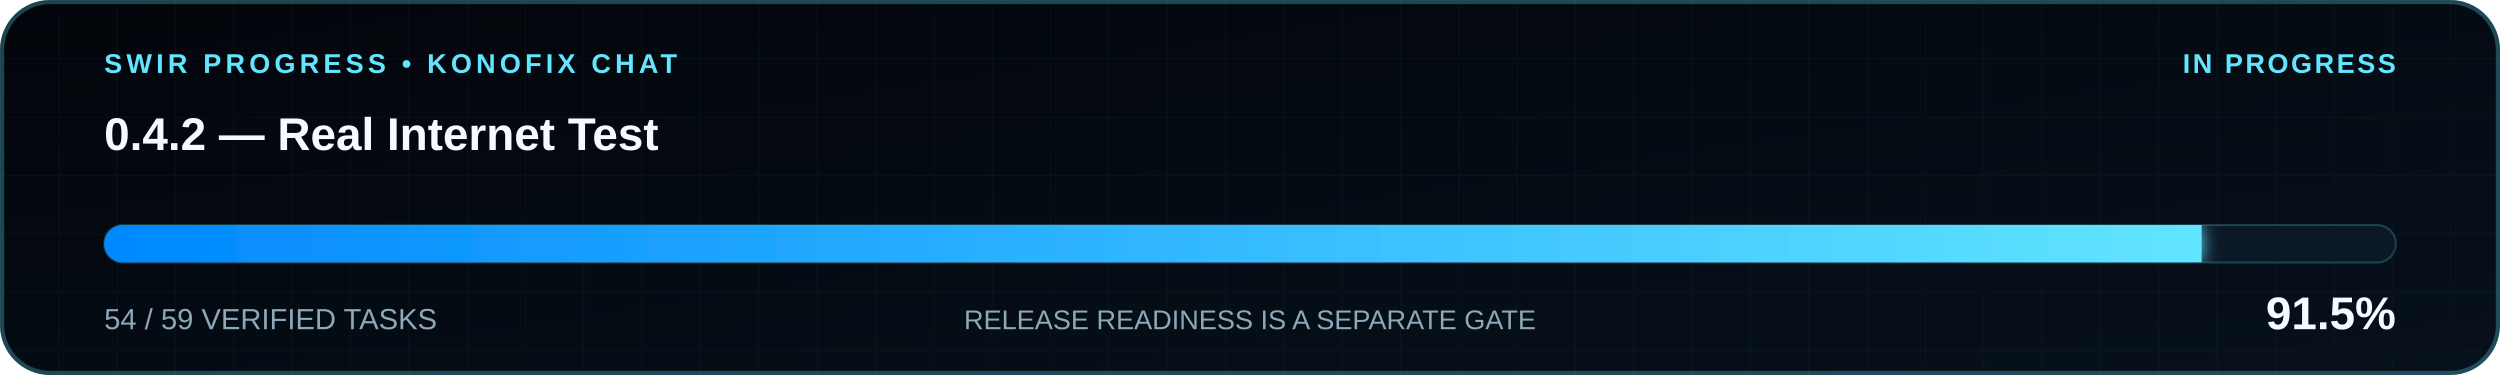
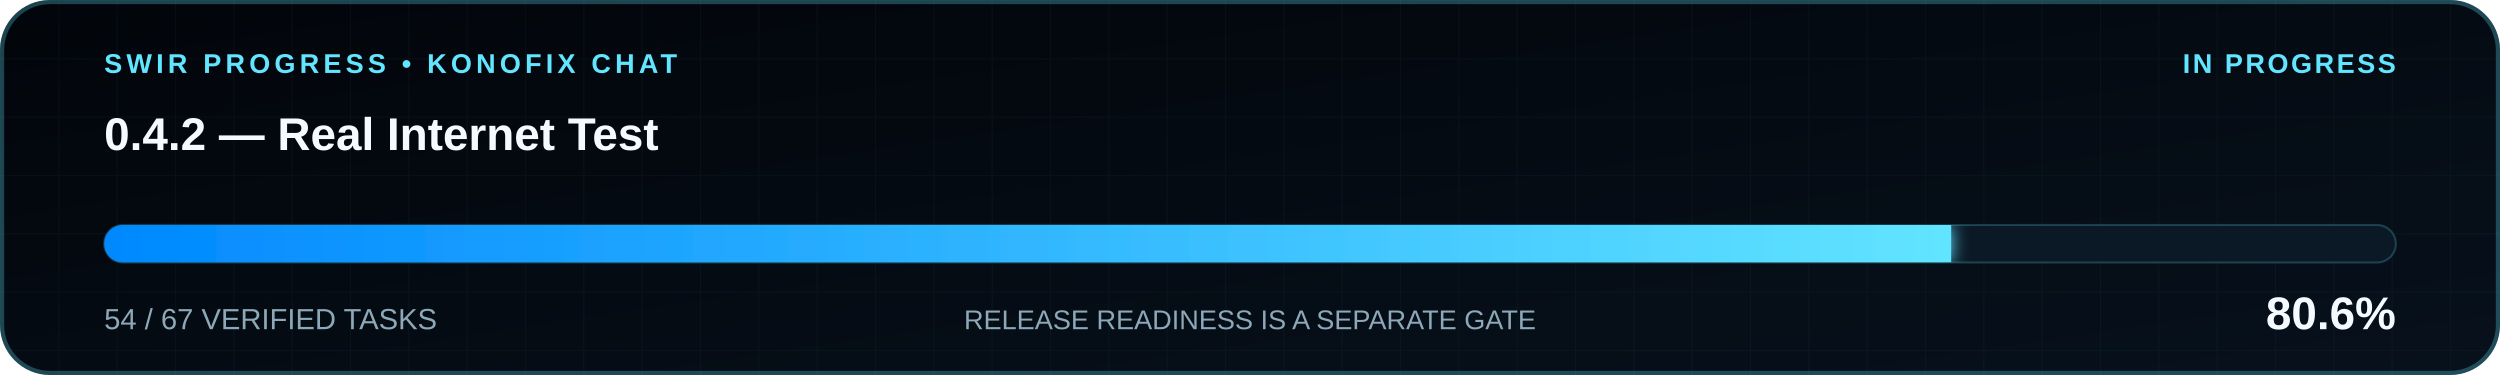
- <svg xmlns="http://www.w3.org/2000/svg" width="1200" height="180" viewBox="0 0 1200 180" role="img" aria-labelledby="progressTitle progressDesc" data-source="ROADMAP.md" data-completed="54" data-total="59" data-progress-percent="91.5%" data-fill-width="1006.78">
+ <svg xmlns="http://www.w3.org/2000/svg" width="1200" height="180" viewBox="0 0 1200 180" role="img" aria-labelledby="progressTitle progressDesc" data-source="ROADMAP.md" data-completed="54" data-total="67" data-progress-percent="80.6%" data-fill-width="886.567">
  <defs>
    <linearGradient id="progressGradient" x1="0" y1="0" x2="1" y2="0">
      <stop offset="0" stop-color="#0088FF" />
      <stop offset="1" stop-color="#62E5FF" />
    </linearGradient>
    <linearGradient id="surfaceGradient" x1="0" y1="0" x2="1" y2="1">
      <stop offset="0" stop-color="#02050A" />
      <stop offset="1" stop-color="#07111C" />
    </linearGradient>
    <pattern id="grid" width="28" height="28" patternUnits="userSpaceOnUse">
      <path d="M 28 0 L 0 0 0 28" fill="none" stroke="#62E5FF" stroke-opacity="0.035" stroke-width="1" />
    </pattern>
    <filter id="glow" x="-20%" y="-80%" width="140%" height="260%">
      <feGaussianBlur stdDeviation="4" result="blur" />
      <feMerge>
        <feMergeNode in="blur" />
        <feMergeNode in="SourceGraphic" />
      </feMerge>
    </filter>
    <clipPath id="cardTrack">
      <rect x="50" y="108" width="1100" height="18" rx="9" />
    </clipPath>
  </defs>
  <rect width="1200" height="180" rx="24" fill="url(#surfaceGradient)" />
  <rect x="1" y="1" width="1198" height="178" rx="23" fill="none" stroke="#62E5FF" stroke-opacity="0.28" stroke-width="2" />
  <rect width="1200" height="180" rx="24" fill="url(#grid)" />
  <text x="50" y="35" fill="#62E5FF" font-family="Segoe UI, Arial, sans-serif" font-size="13" font-weight="700" letter-spacing="2">SWIR PROGRESS • KONOFIX CHAT</text>
  <text x="1150" y="35" text-anchor="end" fill="#62E5FF" font-family="Segoe UI, Arial, sans-serif" font-size="13" font-weight="700" letter-spacing="1.2">IN PROGRESS</text>
  <text x="50" y="72" fill="#F4FAFF" font-family="Segoe UI, Arial, sans-serif" font-size="22" font-weight="600">0.4.2 — Real Internet Test</text>
  <rect x="50" y="108" width="1100" height="18" rx="9" fill="#0B1825" stroke="#62E5FF" stroke-opacity="0.22" />
-   <rect data-role="progress-fill" x="50" y="108" width="1006.78" height="18" fill="url(#progressGradient)" clip-path="url(#cardTrack)" filter="url(#glow)" />
-   <text x="50" y="158" fill="#8DA8B8" font-family="Segoe UI, Arial, sans-serif" font-size="14">54 / 59 VERIFIED TASKS</text>
+   <rect data-role="progress-fill" x="50" y="108" width="886.567" height="18" fill="url(#progressGradient)" clip-path="url(#cardTrack)" filter="url(#glow)" />
+   <text x="50" y="158" fill="#8DA8B8" font-family="Segoe UI, Arial, sans-serif" font-size="14">54 / 67 VERIFIED TASKS</text>
  <text x="600" y="158" text-anchor="middle" fill="#8DA8B8" font-family="Segoe UI, Arial, sans-serif" font-size="13">RELEASE READINESS IS A SEPARATE GATE</text>
-   <text x="1150" y="158" text-anchor="end" fill="#F4FAFF" font-family="Segoe UI, Arial, sans-serif" font-size="22" font-weight="700">91.5%</text>
+   <text x="1150" y="158" text-anchor="end" fill="#F4FAFF" font-family="Segoe UI, Arial, sans-serif" font-size="22" font-weight="700">80.6%</text>
</svg>
